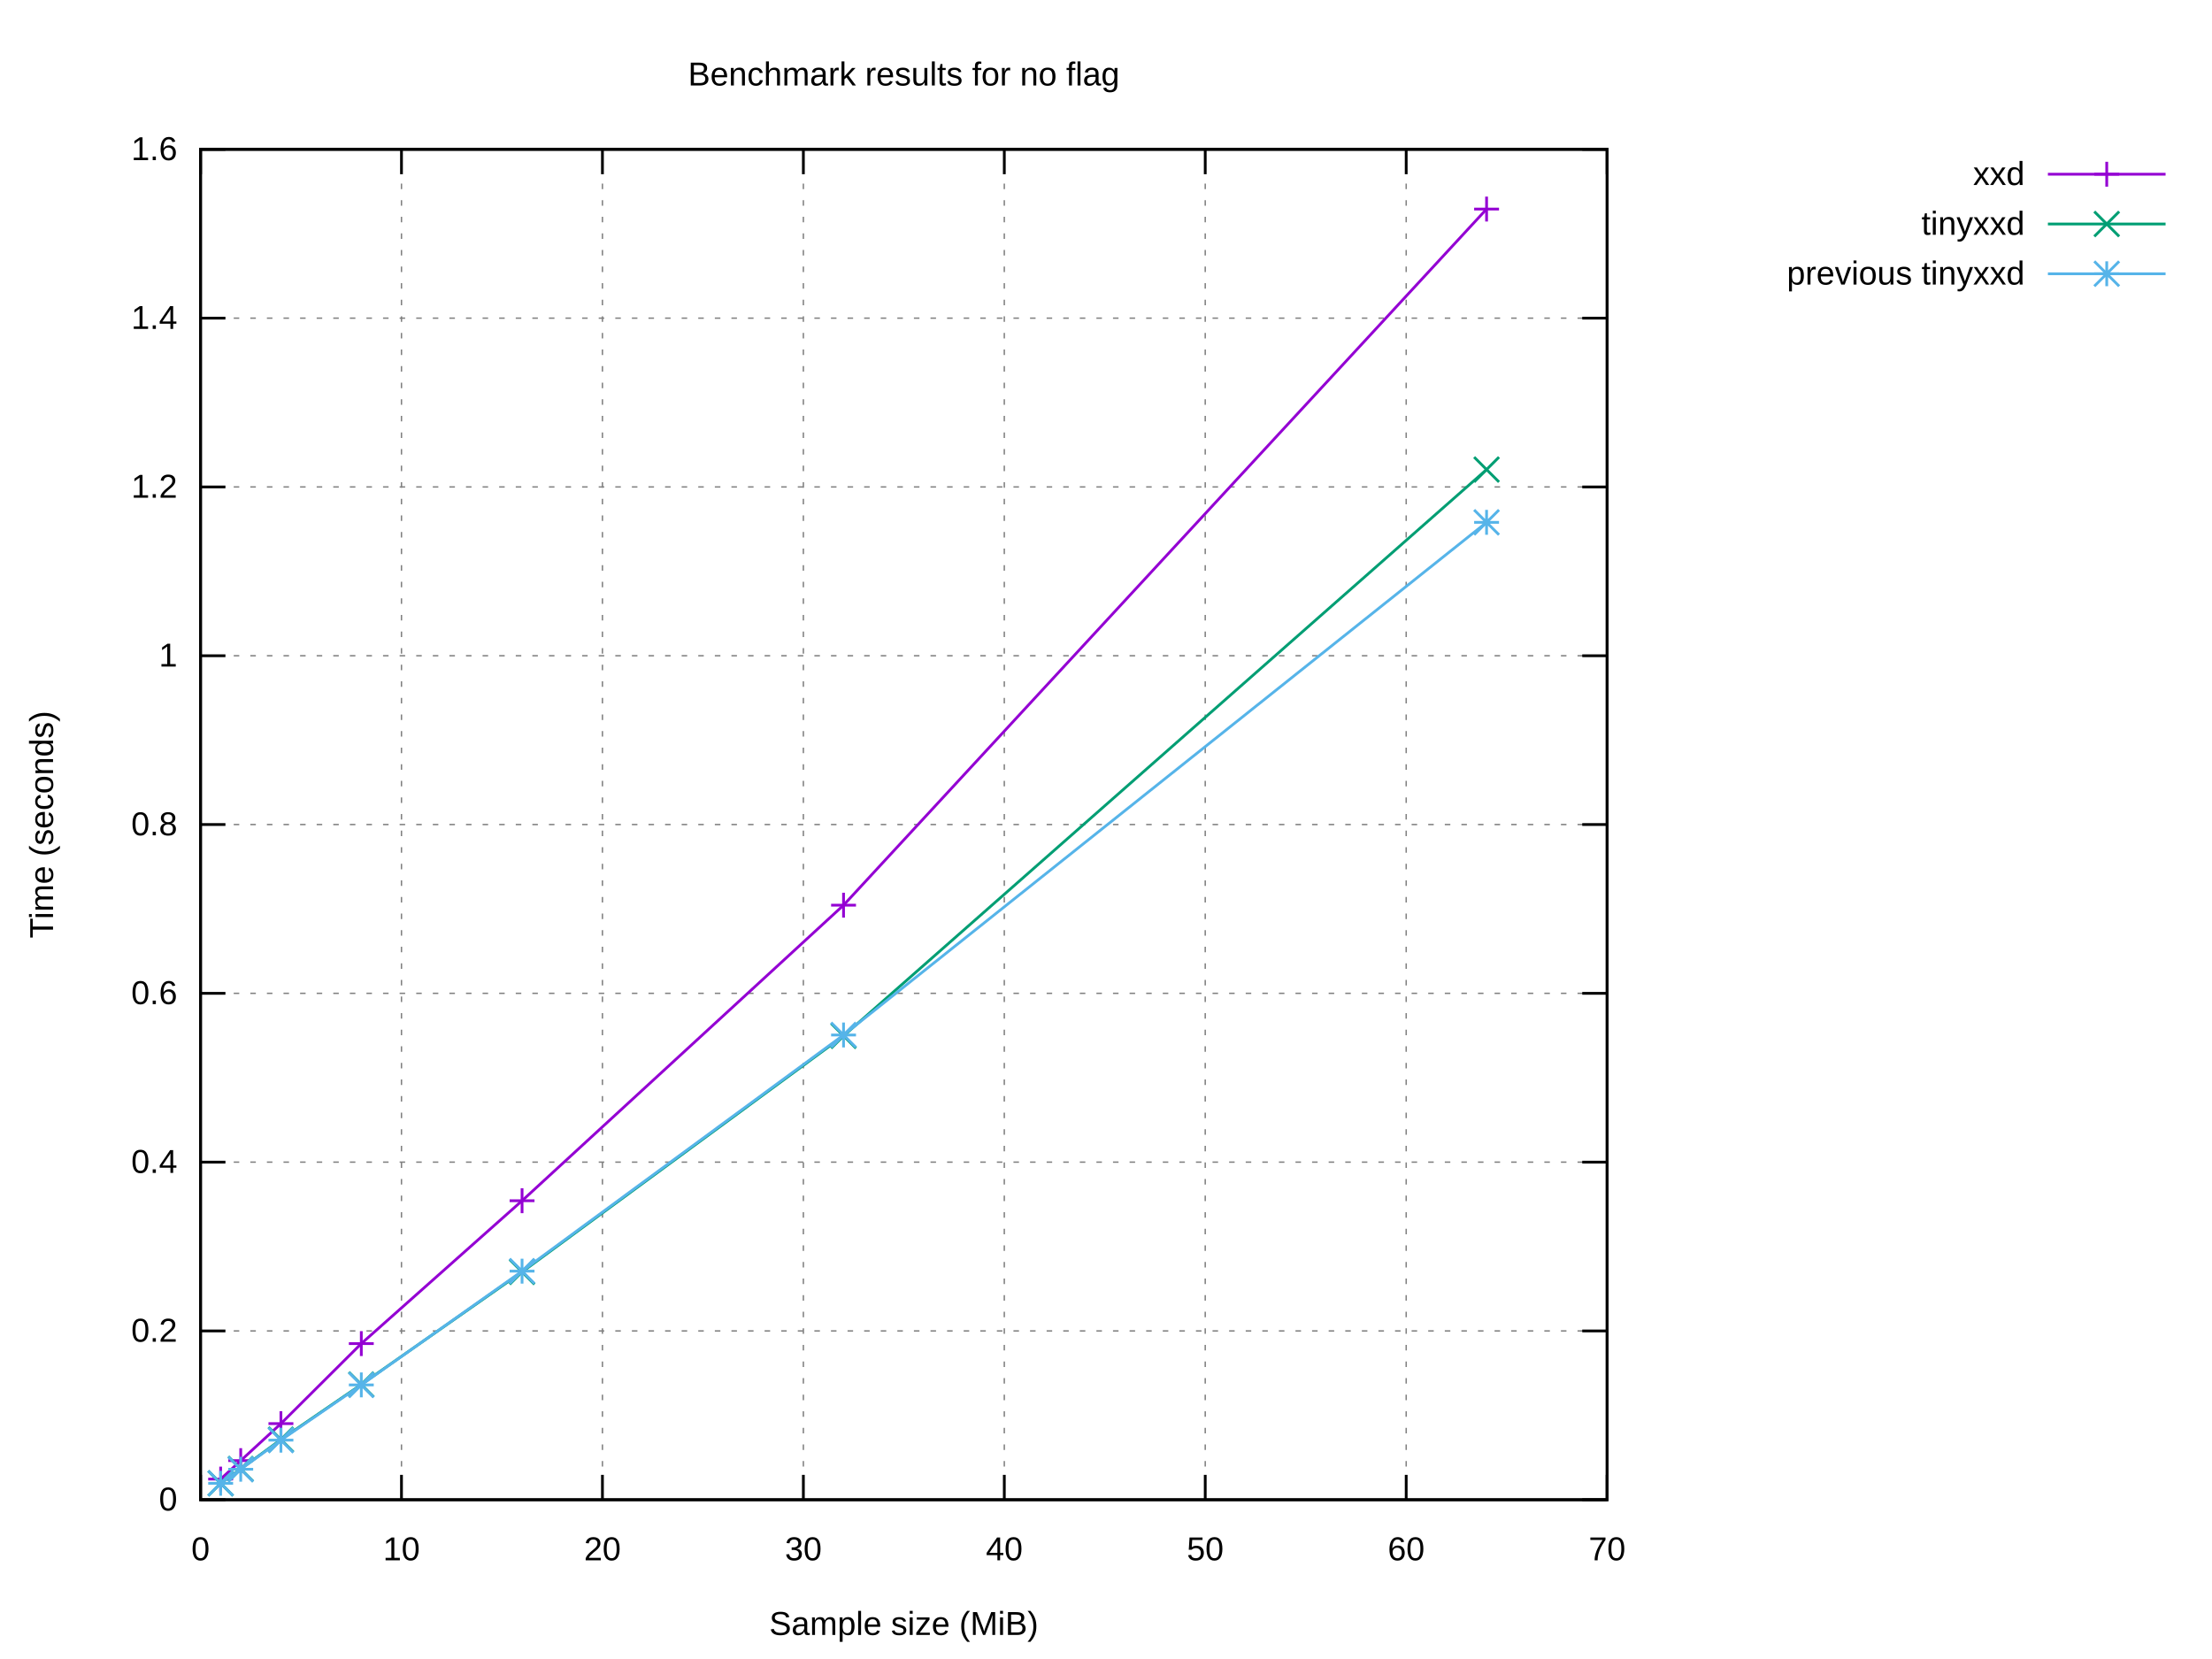
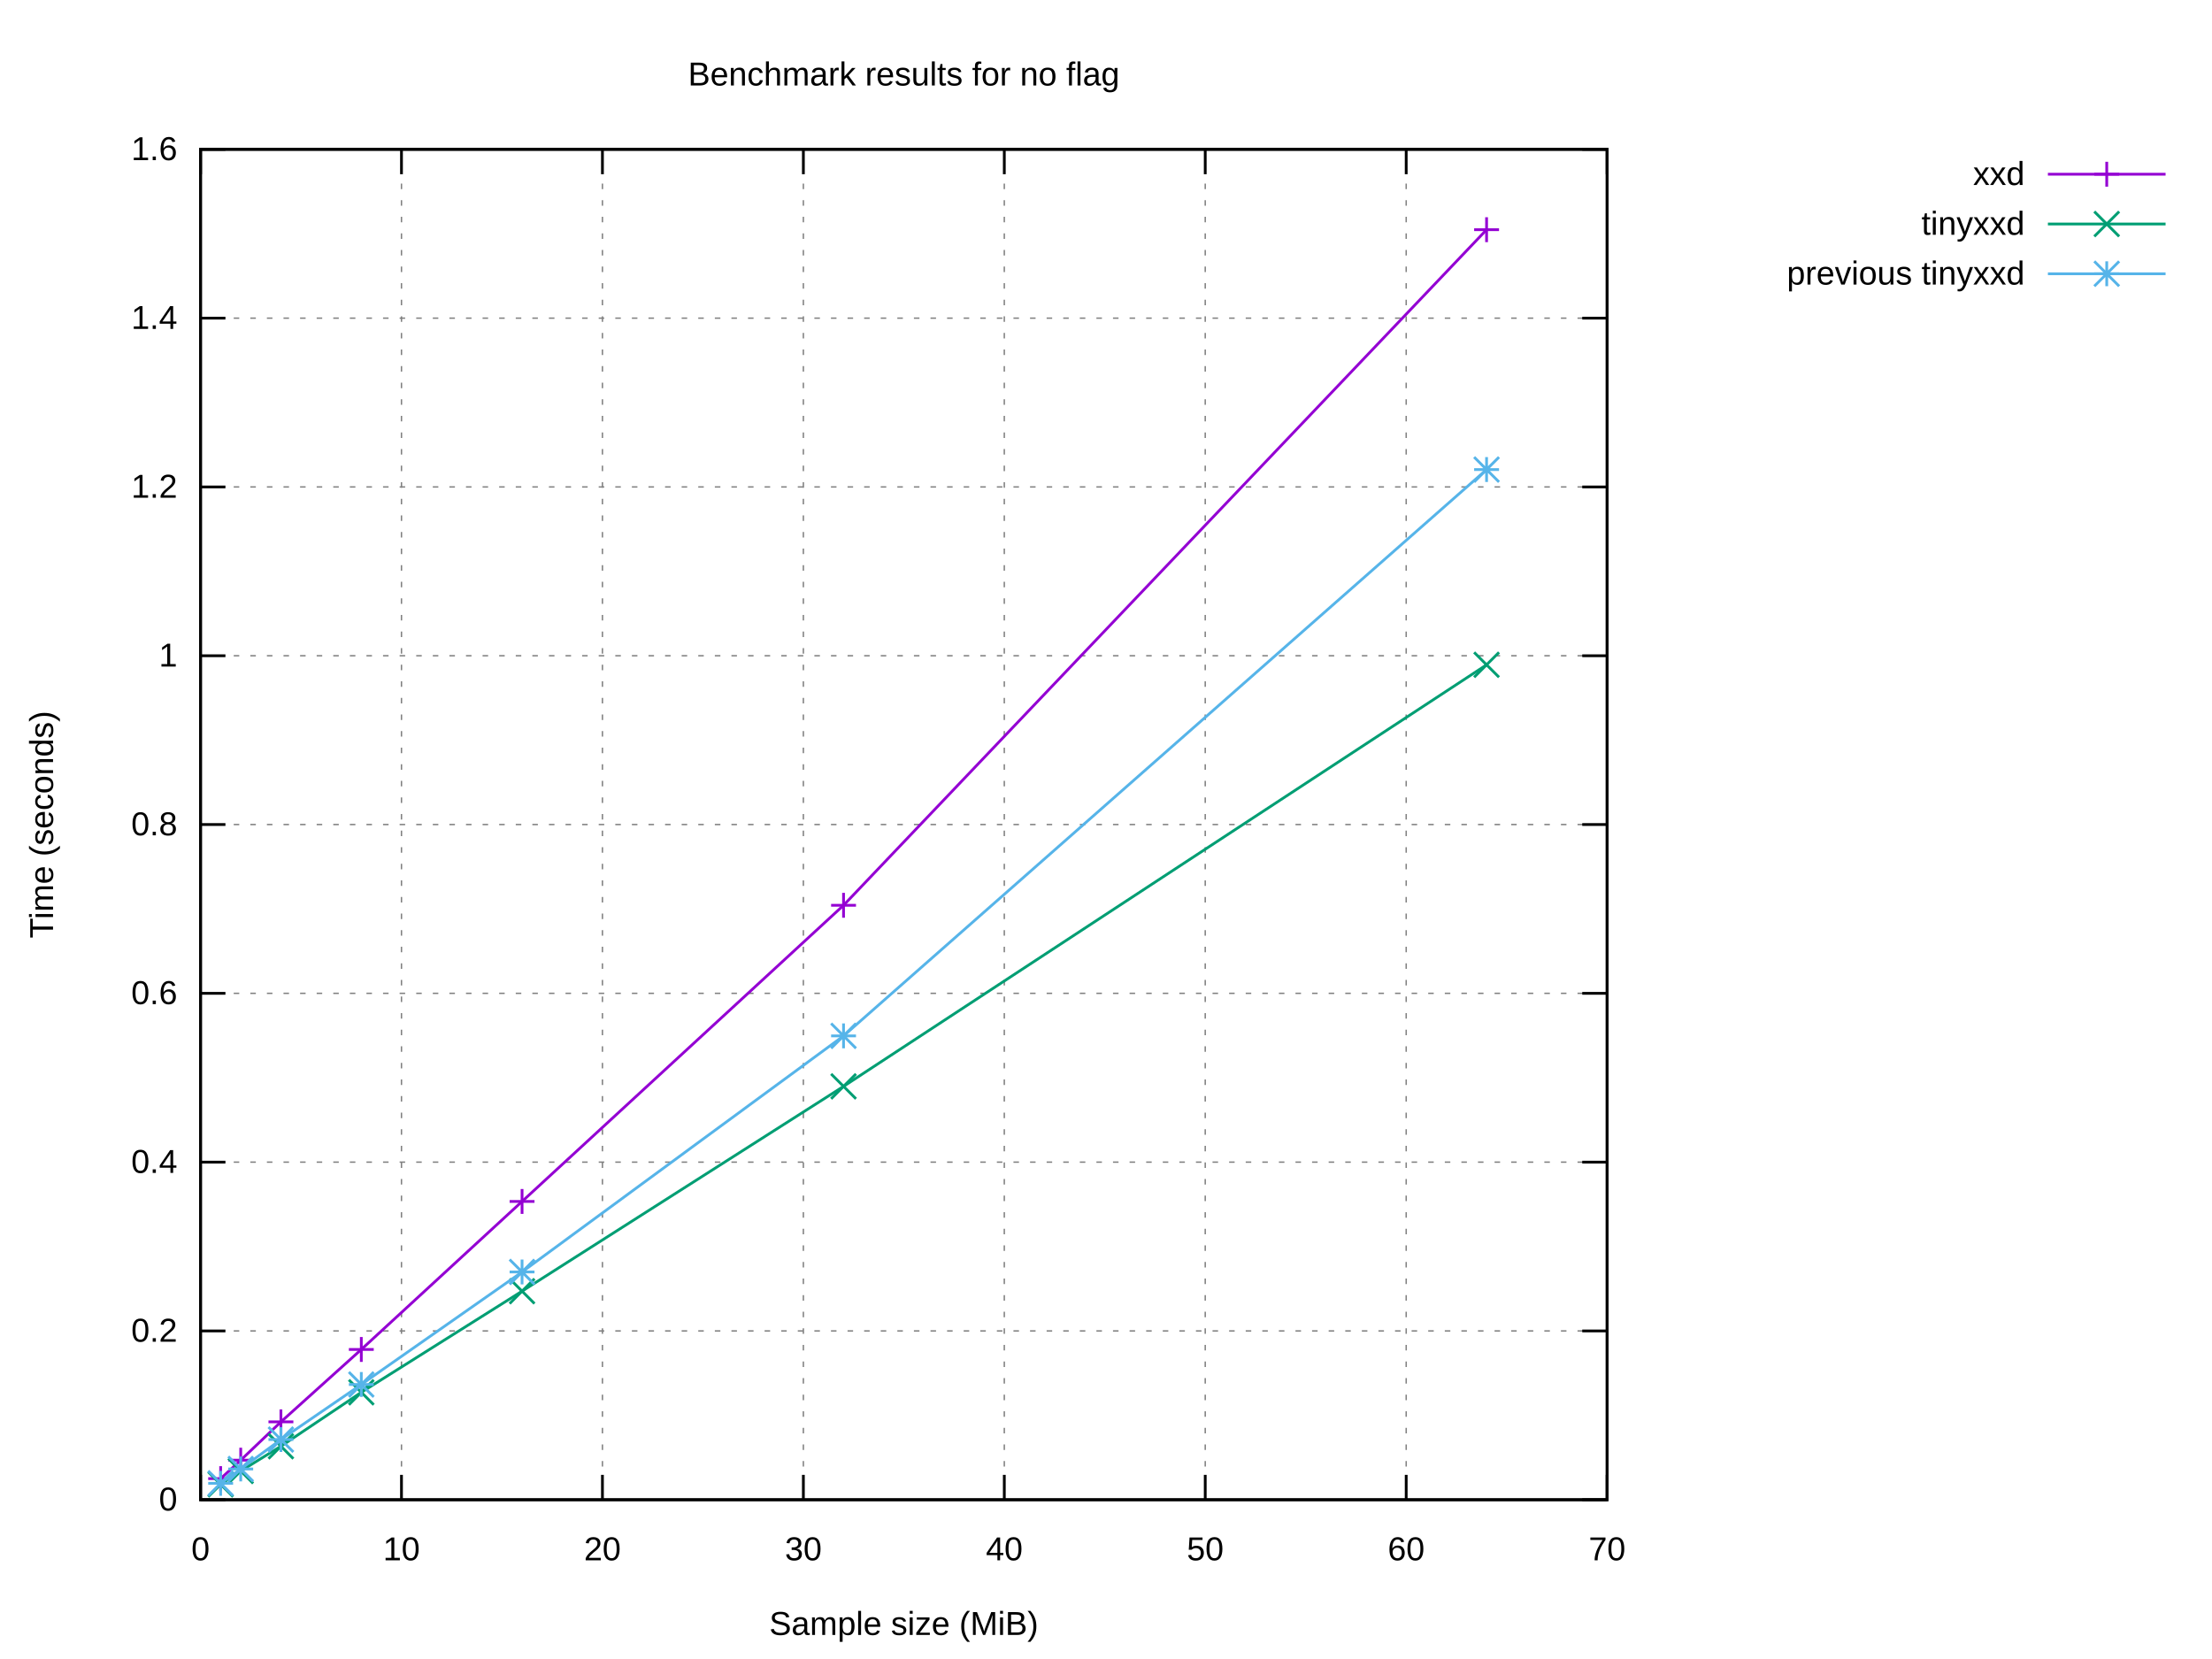
<svg xmlns="http://www.w3.org/2000/svg" xmlns:xlink="http://www.w3.org/1999/xlink" width="800" height="600" viewBox="0 0 800 600">
  <g id="gnuplot_canvas">
    <rect x="0" y="0" width="800" height="600" fill="#ffffff" />
    <defs>
      <circle id="gpDot" r="0.5" stroke-width="0.5" stroke="currentColor" />
      <path id="gpPt0" stroke-width="0.222" stroke="currentColor" d="M-1,0 h2 M0,-1 v2" />
      <path id="gpPt1" stroke-width="0.222" stroke="currentColor" d="M-1,-1 L1,1 M1,-1 L-1,1" />
      <path id="gpPt2" stroke-width="0.222" stroke="currentColor" d="M-1,0 L1,0 M0,-1 L0,1 M-1,-1 L1,1 M-1,1 L1,-1" />
      <rect id="gpPt3" stroke-width="0.222" stroke="currentColor" x="-1" y="-1" width="2" height="2" />
      <rect id="gpPt4" stroke-width="0.222" stroke="currentColor" fill="currentColor" x="-1" y="-1" width="2" height="2" />
      <circle id="gpPt5" stroke-width="0.222" stroke="currentColor" cx="0" cy="0" r="1" />
      <use xlink:href="#gpPt5" id="gpPt6" fill="currentColor" stroke="none" />
      <path id="gpPt7" stroke-width="0.222" stroke="currentColor" d="M0,-1.33 L-1.33,0.67 L1.33,0.67 z" />
      <use xlink:href="#gpPt7" id="gpPt8" fill="currentColor" stroke="none" />
      <use xlink:href="#gpPt7" id="gpPt9" stroke="currentColor" transform="rotate(180)" />
      <use xlink:href="#gpPt9" id="gpPt10" fill="currentColor" stroke="none" />
      <use xlink:href="#gpPt3" id="gpPt11" stroke="currentColor" transform="rotate(45)" />
      <use xlink:href="#gpPt11" id="gpPt12" fill="currentColor" stroke="none" />
      <path id="gpPt13" stroke-width="0.222" stroke="currentColor" d="M0,1.330 L1.265,0.411 L0.782,-1.067 L-0.782,-1.076 L-1.265,0.411 z" />
      <use xlink:href="#gpPt13" id="gpPt14" fill="currentColor" stroke="none" />
      <filter id="textbox" filterUnits="objectBoundingBox" x="0" y="0" height="1" width="1">
        <feFlood flood-color="#FFFFFF" flood-opacity="1" result="bgnd" />
        <feComposite in="SourceGraphic" in2="bgnd" operator="atop" />
      </filter>
      <filter id="greybox" filterUnits="objectBoundingBox" x="0" y="0" height="1" width="1">
        <feFlood flood-color="lightgrey" flood-opacity="1" result="grey" />
        <feComposite in="SourceGraphic" in2="grey" operator="atop" />
      </filter>
    </defs>
    <g fill="none" color="#FFFFFF" stroke="currentColor" stroke-width="1.00" stroke-linecap="butt" stroke-linejoin="miter">
</g>
    <g fill="none" color="black" stroke="currentColor" stroke-width="1.00" stroke-linecap="butt" stroke-linejoin="miter">
</g>
    <g fill="none" color="black" stroke="black" stroke-width="0.50" stroke-linecap="butt" stroke-linejoin="miter">
</g>
    <g fill="none" color="gray" stroke="currentColor" stroke-width="0.50" stroke-linecap="butt" stroke-linejoin="miter">
      <path stroke="gray" stroke-dasharray="2,4" class="gridline" d="M72.53,542.40 L581.24,542.40  " />
    </g>
    <g fill="none" color="gray" stroke="gray" stroke-width="1.00" stroke-linecap="butt" stroke-linejoin="miter">
</g>
    <g fill="none" color="black" stroke="currentColor" stroke-width="1.00" stroke-linecap="butt" stroke-linejoin="miter">
      <path stroke="black" d="M72.53,542.40 L81.53,542.40 M581.24,542.40 L572.24,542.40  " />
      <g transform="translate(64.14,546.30)" stroke="none" fill="black" font-family="Arial" font-size="12.00" text-anchor="end">
        <text>
          <tspan font-family="Arial"> 0</tspan>
        </text>
      </g>
    </g>
    <g fill="none" color="black" stroke="currentColor" stroke-width="1.00" stroke-linecap="butt" stroke-linejoin="miter">
</g>
    <g fill="none" color="black" stroke="black" stroke-width="0.50" stroke-linecap="butt" stroke-linejoin="miter">
</g>
    <g fill="none" color="gray" stroke="currentColor" stroke-width="0.50" stroke-linecap="butt" stroke-linejoin="miter">
      <path stroke="gray" stroke-dasharray="2,4" class="gridline" d="M72.53,481.35 L581.24,481.35  " />
    </g>
    <g fill="none" color="gray" stroke="gray" stroke-width="1.00" stroke-linecap="butt" stroke-linejoin="miter">
</g>
    <g fill="none" color="black" stroke="currentColor" stroke-width="1.00" stroke-linecap="butt" stroke-linejoin="miter">
      <path stroke="black" d="M72.53,481.35 L81.53,481.35 M581.24,481.35 L572.24,481.35  " />
      <g transform="translate(64.14,485.25)" stroke="none" fill="black" font-family="Arial" font-size="12.00" text-anchor="end">
        <text>
          <tspan font-family="Arial"> 0.2</tspan>
        </text>
      </g>
    </g>
    <g fill="none" color="black" stroke="currentColor" stroke-width="1.00" stroke-linecap="butt" stroke-linejoin="miter">
</g>
    <g fill="none" color="black" stroke="black" stroke-width="0.50" stroke-linecap="butt" stroke-linejoin="miter">
</g>
    <g fill="none" color="gray" stroke="currentColor" stroke-width="0.50" stroke-linecap="butt" stroke-linejoin="miter">
      <path stroke="gray" stroke-dasharray="2,4" class="gridline" d="M72.53,420.30 L581.24,420.30  " />
    </g>
    <g fill="none" color="gray" stroke="gray" stroke-width="1.00" stroke-linecap="butt" stroke-linejoin="miter">
</g>
    <g fill="none" color="black" stroke="currentColor" stroke-width="1.00" stroke-linecap="butt" stroke-linejoin="miter">
      <path stroke="black" d="M72.53,420.30 L81.53,420.30 M581.24,420.30 L572.24,420.30  " />
      <g transform="translate(64.14,424.20)" stroke="none" fill="black" font-family="Arial" font-size="12.00" text-anchor="end">
        <text>
          <tspan font-family="Arial"> 0.4</tspan>
        </text>
      </g>
    </g>
    <g fill="none" color="black" stroke="currentColor" stroke-width="1.00" stroke-linecap="butt" stroke-linejoin="miter">
</g>
    <g fill="none" color="black" stroke="black" stroke-width="0.50" stroke-linecap="butt" stroke-linejoin="miter">
</g>
    <g fill="none" color="gray" stroke="currentColor" stroke-width="0.50" stroke-linecap="butt" stroke-linejoin="miter">
      <path stroke="gray" stroke-dasharray="2,4" class="gridline" d="M72.53,359.25 L581.24,359.25  " />
    </g>
    <g fill="none" color="gray" stroke="gray" stroke-width="1.00" stroke-linecap="butt" stroke-linejoin="miter">
</g>
    <g fill="none" color="black" stroke="currentColor" stroke-width="1.00" stroke-linecap="butt" stroke-linejoin="miter">
      <path stroke="black" d="M72.53,359.25 L81.53,359.25 M581.24,359.25 L572.24,359.25  " />
      <g transform="translate(64.14,363.15)" stroke="none" fill="black" font-family="Arial" font-size="12.00" text-anchor="end">
        <text>
          <tspan font-family="Arial"> 0.6</tspan>
        </text>
      </g>
    </g>
    <g fill="none" color="black" stroke="currentColor" stroke-width="1.00" stroke-linecap="butt" stroke-linejoin="miter">
</g>
    <g fill="none" color="black" stroke="black" stroke-width="0.50" stroke-linecap="butt" stroke-linejoin="miter">
</g>
    <g fill="none" color="gray" stroke="currentColor" stroke-width="0.50" stroke-linecap="butt" stroke-linejoin="miter">
      <path stroke="gray" stroke-dasharray="2,4" class="gridline" d="M72.53,298.20 L581.24,298.20  " />
    </g>
    <g fill="none" color="gray" stroke="gray" stroke-width="1.00" stroke-linecap="butt" stroke-linejoin="miter">
</g>
    <g fill="none" color="black" stroke="currentColor" stroke-width="1.00" stroke-linecap="butt" stroke-linejoin="miter">
      <path stroke="black" d="M72.53,298.20 L81.53,298.20 M581.24,298.20 L572.24,298.20  " />
      <g transform="translate(64.14,302.10)" stroke="none" fill="black" font-family="Arial" font-size="12.00" text-anchor="end">
        <text>
          <tspan font-family="Arial"> 0.8</tspan>
        </text>
      </g>
    </g>
    <g fill="none" color="black" stroke="currentColor" stroke-width="1.00" stroke-linecap="butt" stroke-linejoin="miter">
</g>
    <g fill="none" color="black" stroke="black" stroke-width="0.50" stroke-linecap="butt" stroke-linejoin="miter">
</g>
    <g fill="none" color="gray" stroke="currentColor" stroke-width="0.50" stroke-linecap="butt" stroke-linejoin="miter">
      <path stroke="gray" stroke-dasharray="2,4" class="gridline" d="M72.53,237.16 L581.24,237.16  " />
    </g>
    <g fill="none" color="gray" stroke="gray" stroke-width="1.00" stroke-linecap="butt" stroke-linejoin="miter">
</g>
    <g fill="none" color="black" stroke="currentColor" stroke-width="1.00" stroke-linecap="butt" stroke-linejoin="miter">
      <path stroke="black" d="M72.53,237.16 L81.53,237.16 M581.24,237.16 L572.24,237.16  " />
      <g transform="translate(64.14,241.06)" stroke="none" fill="black" font-family="Arial" font-size="12.00" text-anchor="end">
        <text>
          <tspan font-family="Arial"> 1</tspan>
        </text>
      </g>
    </g>
    <g fill="none" color="black" stroke="currentColor" stroke-width="1.00" stroke-linecap="butt" stroke-linejoin="miter">
</g>
    <g fill="none" color="black" stroke="black" stroke-width="0.50" stroke-linecap="butt" stroke-linejoin="miter">
</g>
    <g fill="none" color="gray" stroke="currentColor" stroke-width="0.50" stroke-linecap="butt" stroke-linejoin="miter">
      <path stroke="gray" stroke-dasharray="2,4" class="gridline" d="M72.53,176.11 L581.24,176.11  " />
    </g>
    <g fill="none" color="gray" stroke="gray" stroke-width="1.00" stroke-linecap="butt" stroke-linejoin="miter">
</g>
    <g fill="none" color="black" stroke="currentColor" stroke-width="1.00" stroke-linecap="butt" stroke-linejoin="miter">
      <path stroke="black" d="M72.53,176.11 L81.53,176.11 M581.24,176.11 L572.24,176.11  " />
      <g transform="translate(64.14,180.01)" stroke="none" fill="black" font-family="Arial" font-size="12.00" text-anchor="end">
        <text>
          <tspan font-family="Arial"> 1.2</tspan>
        </text>
      </g>
    </g>
    <g fill="none" color="black" stroke="currentColor" stroke-width="1.00" stroke-linecap="butt" stroke-linejoin="miter">
</g>
    <g fill="none" color="black" stroke="black" stroke-width="0.50" stroke-linecap="butt" stroke-linejoin="miter">
</g>
    <g fill="none" color="gray" stroke="currentColor" stroke-width="0.50" stroke-linecap="butt" stroke-linejoin="miter">
      <path stroke="gray" stroke-dasharray="2,4" class="gridline" d="M72.53,115.06 L581.24,115.06  " />
    </g>
    <g fill="none" color="gray" stroke="gray" stroke-width="1.00" stroke-linecap="butt" stroke-linejoin="miter">
</g>
    <g fill="none" color="black" stroke="currentColor" stroke-width="1.00" stroke-linecap="butt" stroke-linejoin="miter">
      <path stroke="black" d="M72.53,115.06 L81.53,115.06 M581.24,115.06 L572.24,115.06  " />
      <g transform="translate(64.14,118.96)" stroke="none" fill="black" font-family="Arial" font-size="12.00" text-anchor="end">
        <text>
          <tspan font-family="Arial"> 1.4</tspan>
        </text>
      </g>
    </g>
    <g fill="none" color="black" stroke="currentColor" stroke-width="1.00" stroke-linecap="butt" stroke-linejoin="miter">
</g>
    <g fill="none" color="black" stroke="black" stroke-width="0.50" stroke-linecap="butt" stroke-linejoin="miter">
</g>
    <g fill="none" color="gray" stroke="currentColor" stroke-width="0.50" stroke-linecap="butt" stroke-linejoin="miter">
      <path stroke="gray" stroke-dasharray="2,4" class="gridline" d="M72.53,54.01 L581.24,54.01  " />
    </g>
    <g fill="none" color="gray" stroke="gray" stroke-width="1.00" stroke-linecap="butt" stroke-linejoin="miter">
</g>
    <g fill="none" color="black" stroke="currentColor" stroke-width="1.00" stroke-linecap="butt" stroke-linejoin="miter">
      <path stroke="black" d="M72.53,54.01 L81.53,54.01 M581.24,54.01 L572.24,54.01  " />
      <g transform="translate(64.14,57.91)" stroke="none" fill="black" font-family="Arial" font-size="12.00" text-anchor="end">
        <text>
          <tspan font-family="Arial"> 1.6</tspan>
        </text>
      </g>
    </g>
    <g fill="none" color="black" stroke="currentColor" stroke-width="1.00" stroke-linecap="butt" stroke-linejoin="miter">
</g>
    <g fill="none" color="black" stroke="black" stroke-width="0.50" stroke-linecap="butt" stroke-linejoin="miter">
</g>
    <g fill="none" color="gray" stroke="currentColor" stroke-width="0.50" stroke-linecap="butt" stroke-linejoin="miter">
      <path stroke="gray" stroke-dasharray="2,4" class="gridline" d="M72.53,542.40 L72.53,54.01  " />
    </g>
    <g fill="none" color="gray" stroke="gray" stroke-width="1.00" stroke-linecap="butt" stroke-linejoin="miter">
</g>
    <g fill="none" color="black" stroke="currentColor" stroke-width="1.00" stroke-linecap="butt" stroke-linejoin="miter">
      <path stroke="black" d="M72.53,542.40 L72.53,533.40 M72.53,54.01 L72.53,63.01  " />
      <g transform="translate(72.53,564.30)" stroke="none" fill="black" font-family="Arial" font-size="12.00" text-anchor="middle">
        <text>
          <tspan font-family="Arial"> 0</tspan>
        </text>
      </g>
    </g>
    <g fill="none" color="black" stroke="currentColor" stroke-width="1.00" stroke-linecap="butt" stroke-linejoin="miter">
</g>
    <g fill="none" color="black" stroke="black" stroke-width="0.50" stroke-linecap="butt" stroke-linejoin="miter">
</g>
    <g fill="none" color="gray" stroke="currentColor" stroke-width="0.50" stroke-linecap="butt" stroke-linejoin="miter">
      <path stroke="gray" stroke-dasharray="2,4" class="gridline" d="M145.20,542.40 L145.20,54.01  " />
    </g>
    <g fill="none" color="gray" stroke="gray" stroke-width="1.00" stroke-linecap="butt" stroke-linejoin="miter">
</g>
    <g fill="none" color="black" stroke="currentColor" stroke-width="1.00" stroke-linecap="butt" stroke-linejoin="miter">
      <path stroke="black" d="M145.20,542.40 L145.20,533.40 M145.20,54.01 L145.20,63.01  " />
      <g transform="translate(145.20,564.30)" stroke="none" fill="black" font-family="Arial" font-size="12.00" text-anchor="middle">
        <text>
          <tspan font-family="Arial"> 10</tspan>
        </text>
      </g>
    </g>
    <g fill="none" color="black" stroke="currentColor" stroke-width="1.00" stroke-linecap="butt" stroke-linejoin="miter">
</g>
    <g fill="none" color="black" stroke="black" stroke-width="0.50" stroke-linecap="butt" stroke-linejoin="miter">
</g>
    <g fill="none" color="gray" stroke="currentColor" stroke-width="0.50" stroke-linecap="butt" stroke-linejoin="miter">
      <path stroke="gray" stroke-dasharray="2,4" class="gridline" d="M217.88,542.40 L217.88,54.01  " />
    </g>
    <g fill="none" color="gray" stroke="gray" stroke-width="1.00" stroke-linecap="butt" stroke-linejoin="miter">
</g>
    <g fill="none" color="black" stroke="currentColor" stroke-width="1.00" stroke-linecap="butt" stroke-linejoin="miter">
      <path stroke="black" d="M217.88,542.40 L217.88,533.40 M217.88,54.01 L217.88,63.01  " />
      <g transform="translate(217.88,564.30)" stroke="none" fill="black" font-family="Arial" font-size="12.00" text-anchor="middle">
        <text>
          <tspan font-family="Arial"> 20</tspan>
        </text>
      </g>
    </g>
    <g fill="none" color="black" stroke="currentColor" stroke-width="1.00" stroke-linecap="butt" stroke-linejoin="miter">
</g>
    <g fill="none" color="black" stroke="black" stroke-width="0.50" stroke-linecap="butt" stroke-linejoin="miter">
</g>
    <g fill="none" color="gray" stroke="currentColor" stroke-width="0.50" stroke-linecap="butt" stroke-linejoin="miter">
      <path stroke="gray" stroke-dasharray="2,4" class="gridline" d="M290.55,542.40 L290.55,54.01  " />
    </g>
    <g fill="none" color="gray" stroke="gray" stroke-width="1.00" stroke-linecap="butt" stroke-linejoin="miter">
</g>
    <g fill="none" color="black" stroke="currentColor" stroke-width="1.00" stroke-linecap="butt" stroke-linejoin="miter">
      <path stroke="black" d="M290.55,542.40 L290.55,533.40 M290.55,54.01 L290.55,63.01  " />
      <g transform="translate(290.55,564.30)" stroke="none" fill="black" font-family="Arial" font-size="12.00" text-anchor="middle">
        <text>
          <tspan font-family="Arial"> 30</tspan>
        </text>
      </g>
    </g>
    <g fill="none" color="black" stroke="currentColor" stroke-width="1.00" stroke-linecap="butt" stroke-linejoin="miter">
</g>
    <g fill="none" color="black" stroke="black" stroke-width="0.50" stroke-linecap="butt" stroke-linejoin="miter">
</g>
    <g fill="none" color="gray" stroke="currentColor" stroke-width="0.50" stroke-linecap="butt" stroke-linejoin="miter">
      <path stroke="gray" stroke-dasharray="2,4" class="gridline" d="M363.22,542.40 L363.22,54.01  " />
    </g>
    <g fill="none" color="gray" stroke="gray" stroke-width="1.00" stroke-linecap="butt" stroke-linejoin="miter">
</g>
    <g fill="none" color="black" stroke="currentColor" stroke-width="1.00" stroke-linecap="butt" stroke-linejoin="miter">
      <path stroke="black" d="M363.22,542.40 L363.22,533.40 M363.22,54.01 L363.22,63.01  " />
      <g transform="translate(363.22,564.30)" stroke="none" fill="black" font-family="Arial" font-size="12.00" text-anchor="middle">
        <text>
          <tspan font-family="Arial"> 40</tspan>
        </text>
      </g>
    </g>
    <g fill="none" color="black" stroke="currentColor" stroke-width="1.00" stroke-linecap="butt" stroke-linejoin="miter">
</g>
    <g fill="none" color="black" stroke="black" stroke-width="0.50" stroke-linecap="butt" stroke-linejoin="miter">
</g>
    <g fill="none" color="gray" stroke="currentColor" stroke-width="0.50" stroke-linecap="butt" stroke-linejoin="miter">
      <path stroke="gray" stroke-dasharray="2,4" class="gridline" d="M435.89,542.40 L435.89,54.01  " />
    </g>
    <g fill="none" color="gray" stroke="gray" stroke-width="1.00" stroke-linecap="butt" stroke-linejoin="miter">
</g>
    <g fill="none" color="black" stroke="currentColor" stroke-width="1.00" stroke-linecap="butt" stroke-linejoin="miter">
      <path stroke="black" d="M435.89,542.40 L435.89,533.40 M435.89,54.01 L435.89,63.01  " />
      <g transform="translate(435.89,564.30)" stroke="none" fill="black" font-family="Arial" font-size="12.00" text-anchor="middle">
        <text>
          <tspan font-family="Arial"> 50</tspan>
        </text>
      </g>
    </g>
    <g fill="none" color="black" stroke="currentColor" stroke-width="1.00" stroke-linecap="butt" stroke-linejoin="miter">
</g>
    <g fill="none" color="black" stroke="black" stroke-width="0.50" stroke-linecap="butt" stroke-linejoin="miter">
</g>
    <g fill="none" color="gray" stroke="currentColor" stroke-width="0.50" stroke-linecap="butt" stroke-linejoin="miter">
      <path stroke="gray" stroke-dasharray="2,4" class="gridline" d="M508.57,542.40 L508.57,54.01  " />
    </g>
    <g fill="none" color="gray" stroke="gray" stroke-width="1.00" stroke-linecap="butt" stroke-linejoin="miter">
</g>
    <g fill="none" color="black" stroke="currentColor" stroke-width="1.00" stroke-linecap="butt" stroke-linejoin="miter">
      <path stroke="black" d="M508.57,542.40 L508.57,533.40 M508.57,54.01 L508.57,63.01  " />
      <g transform="translate(508.57,564.30)" stroke="none" fill="black" font-family="Arial" font-size="12.00" text-anchor="middle">
        <text>
          <tspan font-family="Arial"> 60</tspan>
        </text>
      </g>
    </g>
    <g fill="none" color="black" stroke="currentColor" stroke-width="1.00" stroke-linecap="butt" stroke-linejoin="miter">
</g>
    <g fill="none" color="black" stroke="black" stroke-width="0.50" stroke-linecap="butt" stroke-linejoin="miter">
</g>
    <g fill="none" color="gray" stroke="currentColor" stroke-width="0.50" stroke-linecap="butt" stroke-linejoin="miter">
      <path stroke="gray" stroke-dasharray="2,4" class="gridline" d="M581.24,542.40 L581.24,54.01  " />
    </g>
    <g fill="none" color="gray" stroke="gray" stroke-width="1.00" stroke-linecap="butt" stroke-linejoin="miter">
</g>
    <g fill="none" color="black" stroke="currentColor" stroke-width="1.00" stroke-linecap="butt" stroke-linejoin="miter">
      <path stroke="black" d="M581.24,542.40 L581.24,533.40 M581.24,54.01 L581.24,63.01  " />
      <g transform="translate(581.24,564.30)" stroke="none" fill="black" font-family="Arial" font-size="12.00" text-anchor="middle">
        <text>
          <tspan font-family="Arial"> 70</tspan>
        </text>
      </g>
    </g>
    <g fill="none" color="black" stroke="currentColor" stroke-width="1.00" stroke-linecap="butt" stroke-linejoin="miter">
</g>
    <g fill="none" color="black" stroke="currentColor" stroke-width="1.00" stroke-linecap="butt" stroke-linejoin="miter">
      <path stroke="black" d="M72.53,54.01 L72.53,542.40 L581.24,542.40 L581.24,54.01 L72.53,54.01 Z  " />
    </g>
    <g fill="none" color="black" stroke="currentColor" stroke-width="1.00" stroke-linecap="butt" stroke-linejoin="miter">
</g>
    <g id="gnuplot_plot_1">
      <g fill="none" color="black" stroke="currentColor" stroke-width="1.00" stroke-linecap="butt" stroke-linejoin="miter">
        <g transform="translate(732.26,66.91)" stroke="none" fill="black" font-family="Arial" font-size="12.00" text-anchor="end">
          <text>
            <tspan font-family="Arial">xxd</tspan>
          </text>
        </g>
      </g>
      <g fill="none" color="black" stroke="currentColor" stroke-width="1.00" stroke-linecap="butt" stroke-linejoin="miter">
-         <path stroke="rgb(148,   0, 211)" d="M740.65,63.01 L783.21,63.01 M537.64,75.61 L305.08,327.37 L188.81,434.26 L130.67,485.93 L101.60,514.87 L87.06,528.25   L79.80,534.93  " />
-         <use xlink:href="#gpPt0" transform="translate(537.64,75.61) scale(4.50)" color="rgb(148,   0, 211)" />
-         <use xlink:href="#gpPt0" transform="translate(305.08,327.37) scale(4.50)" color="rgb(148,   0, 211)" />
-         <use xlink:href="#gpPt0" transform="translate(188.81,434.26) scale(4.50)" color="rgb(148,   0, 211)" />
-         <use xlink:href="#gpPt0" transform="translate(130.67,485.93) scale(4.50)" color="rgb(148,   0, 211)" />
-         <use xlink:href="#gpPt0" transform="translate(101.60,514.87) scale(4.50)" color="rgb(148,   0, 211)" />
-         <use xlink:href="#gpPt0" transform="translate(87.06,528.25) scale(4.50)" color="rgb(148,   0, 211)" />
-         <use xlink:href="#gpPt0" transform="translate(79.80,534.93) scale(4.50)" color="rgb(148,   0, 211)" />
+         <path stroke="rgb(148,   0, 211)" d="M740.65,63.01 L783.21,63.01 M537.64,83.07 L305.08,327.41 L188.81,434.52 L130.67,488.05 L101.60,514.23 L87.06,528.09   L79.80,534.76  " />
+         <use xlink:href="#gpPt0" transform="translate(537.64,83.07) scale(4.50)" color="rgb(148,   0, 211)" />
+         <use xlink:href="#gpPt0" transform="translate(305.08,327.41) scale(4.50)" color="rgb(148,   0, 211)" />
+         <use xlink:href="#gpPt0" transform="translate(188.81,434.52) scale(4.50)" color="rgb(148,   0, 211)" />
+         <use xlink:href="#gpPt0" transform="translate(130.67,488.05) scale(4.50)" color="rgb(148,   0, 211)" />
+         <use xlink:href="#gpPt0" transform="translate(101.60,514.23) scale(4.50)" color="rgb(148,   0, 211)" />
+         <use xlink:href="#gpPt0" transform="translate(87.06,528.09) scale(4.50)" color="rgb(148,   0, 211)" />
+         <use xlink:href="#gpPt0" transform="translate(79.80,534.76) scale(4.50)" color="rgb(148,   0, 211)" />
        <use xlink:href="#gpPt0" transform="translate(761.93,63.01) scale(4.50)" color="rgb(148,   0, 211)" />
      </g>
    </g>
    <g id="gnuplot_plot_2">
      <g fill="none" color="black" stroke="currentColor" stroke-width="1.00" stroke-linecap="butt" stroke-linejoin="miter">
        <g transform="translate(732.26,84.91)" stroke="none" fill="black" font-family="Arial" font-size="12.00" text-anchor="end">
          <text>
            <tspan font-family="Arial">tinyxxd</tspan>
          </text>
        </g>
      </g>
      <g fill="none" color="black" stroke="currentColor" stroke-width="1.00" stroke-linecap="butt" stroke-linejoin="miter">
-         <path stroke="rgb(  0, 158, 115)" d="M740.65,81.01 L783.21,81.01 M537.64,169.82 L305.08,374.64 L188.81,460.02 L130.67,500.72 L101.60,520.63 L87.06,531.27   L79.80,536.46  " />
-         <use xlink:href="#gpPt1" transform="translate(537.64,169.82) scale(4.50)" color="rgb(  0, 158, 115)" />
-         <use xlink:href="#gpPt1" transform="translate(305.08,374.64) scale(4.50)" color="rgb(  0, 158, 115)" />
-         <use xlink:href="#gpPt1" transform="translate(188.81,460.02) scale(4.50)" color="rgb(  0, 158, 115)" />
-         <use xlink:href="#gpPt1" transform="translate(130.67,500.72) scale(4.50)" color="rgb(  0, 158, 115)" />
-         <use xlink:href="#gpPt1" transform="translate(101.60,520.63) scale(4.50)" color="rgb(  0, 158, 115)" />
-         <use xlink:href="#gpPt1" transform="translate(87.06,531.27) scale(4.50)" color="rgb(  0, 158, 115)" />
-         <use xlink:href="#gpPt1" transform="translate(79.80,536.46) scale(4.50)" color="rgb(  0, 158, 115)" />
+         <path stroke="rgb(  0, 158, 115)" d="M740.65,81.01 L783.21,81.01 M537.64,240.43 L305.08,392.90 L188.81,466.97 L130.67,503.55 L101.60,523.06 L87.06,532.01   L79.80,536.83  " />
+         <use xlink:href="#gpPt1" transform="translate(537.64,240.43) scale(4.50)" color="rgb(  0, 158, 115)" />
+         <use xlink:href="#gpPt1" transform="translate(305.08,392.90) scale(4.50)" color="rgb(  0, 158, 115)" />
+         <use xlink:href="#gpPt1" transform="translate(188.81,466.97) scale(4.50)" color="rgb(  0, 158, 115)" />
+         <use xlink:href="#gpPt1" transform="translate(130.67,503.55) scale(4.50)" color="rgb(  0, 158, 115)" />
+         <use xlink:href="#gpPt1" transform="translate(101.60,523.06) scale(4.50)" color="rgb(  0, 158, 115)" />
+         <use xlink:href="#gpPt1" transform="translate(87.06,532.01) scale(4.50)" color="rgb(  0, 158, 115)" />
+         <use xlink:href="#gpPt1" transform="translate(79.80,536.83) scale(4.50)" color="rgb(  0, 158, 115)" />
        <use xlink:href="#gpPt1" transform="translate(761.93,81.01) scale(4.50)" color="rgb(  0, 158, 115)" />
      </g>
    </g>
    <g id="gnuplot_plot_3">
      <g fill="none" color="black" stroke="currentColor" stroke-width="1.00" stroke-linecap="butt" stroke-linejoin="miter">
        <g transform="translate(732.26,102.91)" stroke="none" fill="black" font-family="Arial" font-size="12.00" text-anchor="end">
          <text>
            <tspan font-family="Arial">previous tinyxxd</tspan>
          </text>
        </g>
      </g>
      <g fill="none" color="black" stroke="currentColor" stroke-width="1.00" stroke-linecap="butt" stroke-linejoin="miter">
-         <path stroke="rgb( 86, 180, 233)" d="M740.65,99.01 L783.21,99.01 M537.64,188.91 L305.08,374.32 L188.81,459.73 L130.67,500.87 L101.60,520.85 L87.06,531.37   L79.80,536.45  " />
-         <use xlink:href="#gpPt2" transform="translate(537.64,188.91) scale(4.50)" color="rgb( 86, 180, 233)" />
-         <use xlink:href="#gpPt2" transform="translate(305.08,374.32) scale(4.50)" color="rgb( 86, 180, 233)" />
-         <use xlink:href="#gpPt2" transform="translate(188.81,459.73) scale(4.50)" color="rgb( 86, 180, 233)" />
-         <use xlink:href="#gpPt2" transform="translate(130.67,500.87) scale(4.50)" color="rgb( 86, 180, 233)" />
-         <use xlink:href="#gpPt2" transform="translate(101.60,520.85) scale(4.50)" color="rgb( 86, 180, 233)" />
-         <use xlink:href="#gpPt2" transform="translate(87.06,531.37) scale(4.50)" color="rgb( 86, 180, 233)" />
-         <use xlink:href="#gpPt2" transform="translate(79.80,536.45) scale(4.50)" color="rgb( 86, 180, 233)" />
+         <path stroke="rgb( 86, 180, 233)" d="M740.65,99.01 L783.21,99.01 M537.64,169.82 L305.08,374.64 L188.81,460.02 L130.67,500.72 L101.60,520.63 L87.06,531.27   L79.80,536.46  " />
+         <use xlink:href="#gpPt2" transform="translate(537.64,169.82) scale(4.50)" color="rgb( 86, 180, 233)" />
+         <use xlink:href="#gpPt2" transform="translate(305.08,374.64) scale(4.50)" color="rgb( 86, 180, 233)" />
+         <use xlink:href="#gpPt2" transform="translate(188.81,460.02) scale(4.50)" color="rgb( 86, 180, 233)" />
+         <use xlink:href="#gpPt2" transform="translate(130.67,500.72) scale(4.50)" color="rgb( 86, 180, 233)" />
+         <use xlink:href="#gpPt2" transform="translate(101.60,520.63) scale(4.50)" color="rgb( 86, 180, 233)" />
+         <use xlink:href="#gpPt2" transform="translate(87.06,531.27) scale(4.50)" color="rgb( 86, 180, 233)" />
+         <use xlink:href="#gpPt2" transform="translate(79.80,536.46) scale(4.50)" color="rgb( 86, 180, 233)" />
        <use xlink:href="#gpPt2" transform="translate(761.93,99.01) scale(4.50)" color="rgb( 86, 180, 233)" />
      </g>
    </g>
    <g fill="none" color="#FFFFFF" stroke="rgb( 86, 180, 233)" stroke-width="2.00" stroke-linecap="butt" stroke-linejoin="miter">
</g>
    <g fill="none" color="black" stroke="currentColor" stroke-width="2.00" stroke-linecap="butt" stroke-linejoin="miter">
</g>
    <g fill="none" color="black" stroke="black" stroke-width="1.00" stroke-linecap="butt" stroke-linejoin="miter">
</g>
    <g fill="none" color="black" stroke="currentColor" stroke-width="1.00" stroke-linecap="butt" stroke-linejoin="miter">
      <path stroke="black" d="M72.53,54.01 L72.53,542.40 L581.24,542.40 L581.24,54.01 L72.53,54.01 Z  " />
      <g transform="translate(19.18,298.21) rotate(270.00)" stroke="none" fill="black" font-family="Arial" font-size="12.00" text-anchor="middle">
        <text>
          <tspan font-family="Arial">Time (seconds)</tspan>
        </text>
      </g>
    </g>
    <g fill="none" color="black" stroke="currentColor" stroke-width="1.00" stroke-linecap="butt" stroke-linejoin="miter">
      <g transform="translate(326.88,591.30)" stroke="none" fill="black" font-family="Arial" font-size="12.00" text-anchor="middle">
        <text>
          <tspan font-family="Arial">Sample size (MiB)</tspan>
        </text>
      </g>
    </g>
    <g fill="none" color="black" stroke="currentColor" stroke-width="1.00" stroke-linecap="butt" stroke-linejoin="miter">
</g>
    <g fill="none" color="black" stroke="currentColor" stroke-width="1.00" stroke-linecap="butt" stroke-linejoin="miter">
      <g transform="translate(326.88,30.91)" stroke="none" fill="black" font-family="Arial" font-size="12.00" text-anchor="middle">
        <text>
          <tspan font-family="Arial">Benchmark results for no flag</tspan>
        </text>
      </g>
    </g>
    <g fill="none" color="black" stroke="currentColor" stroke-width="1.00" stroke-linecap="butt" stroke-linejoin="miter">
</g>
  </g>
</svg>
